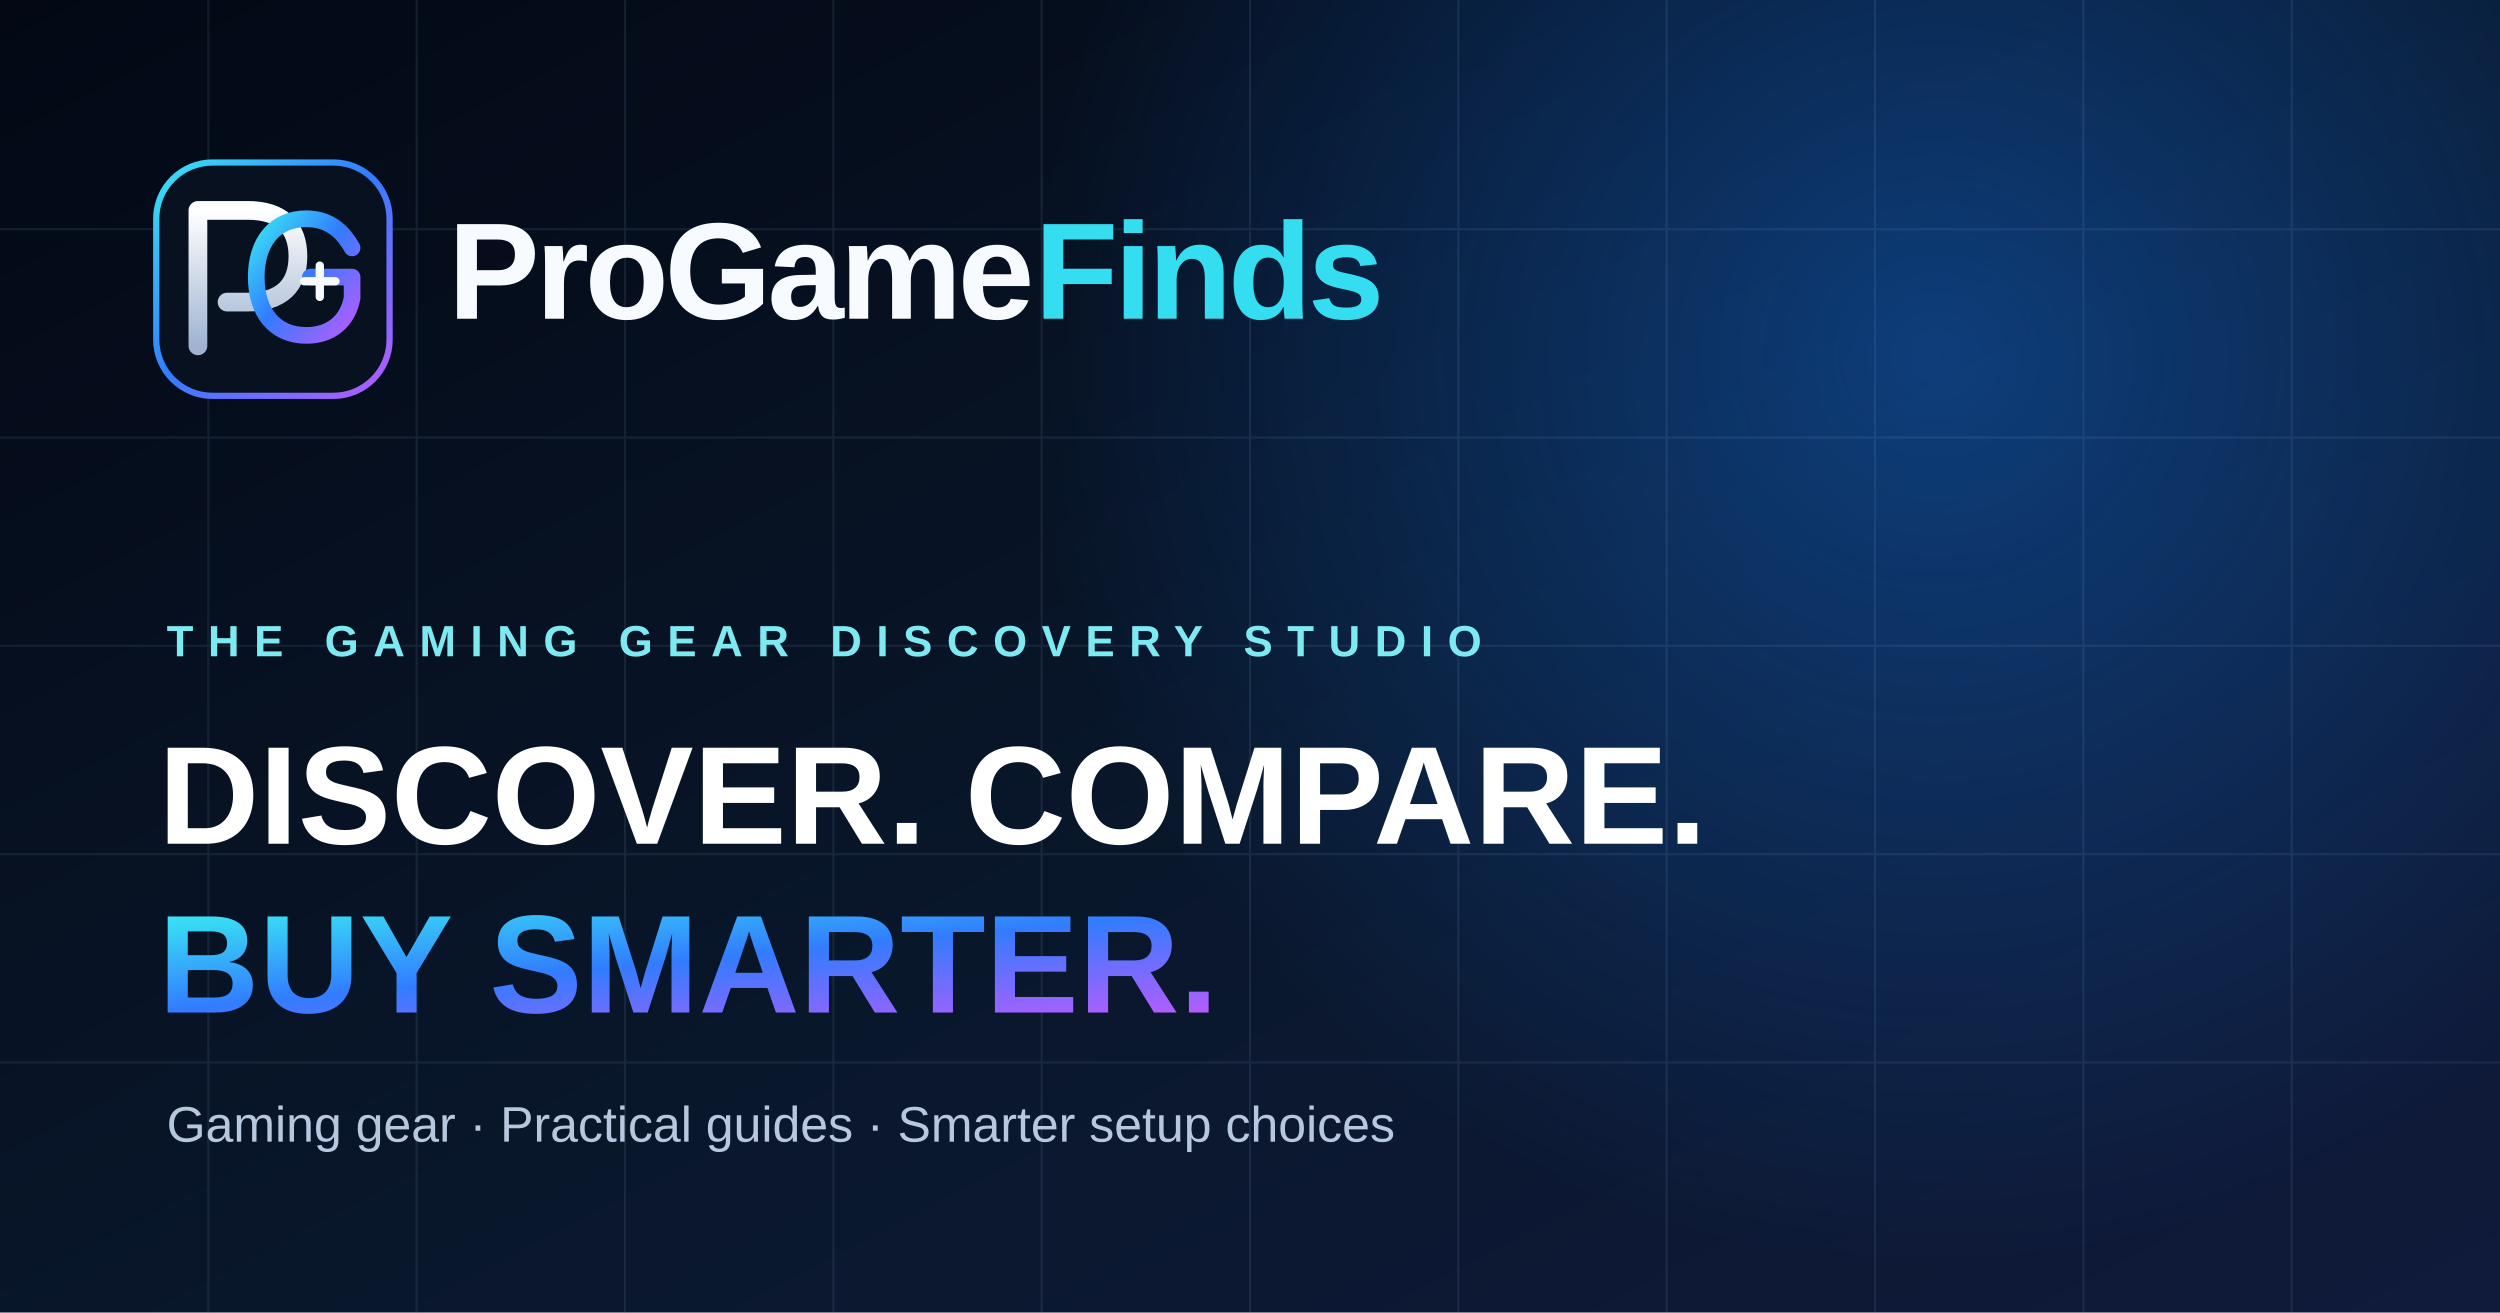
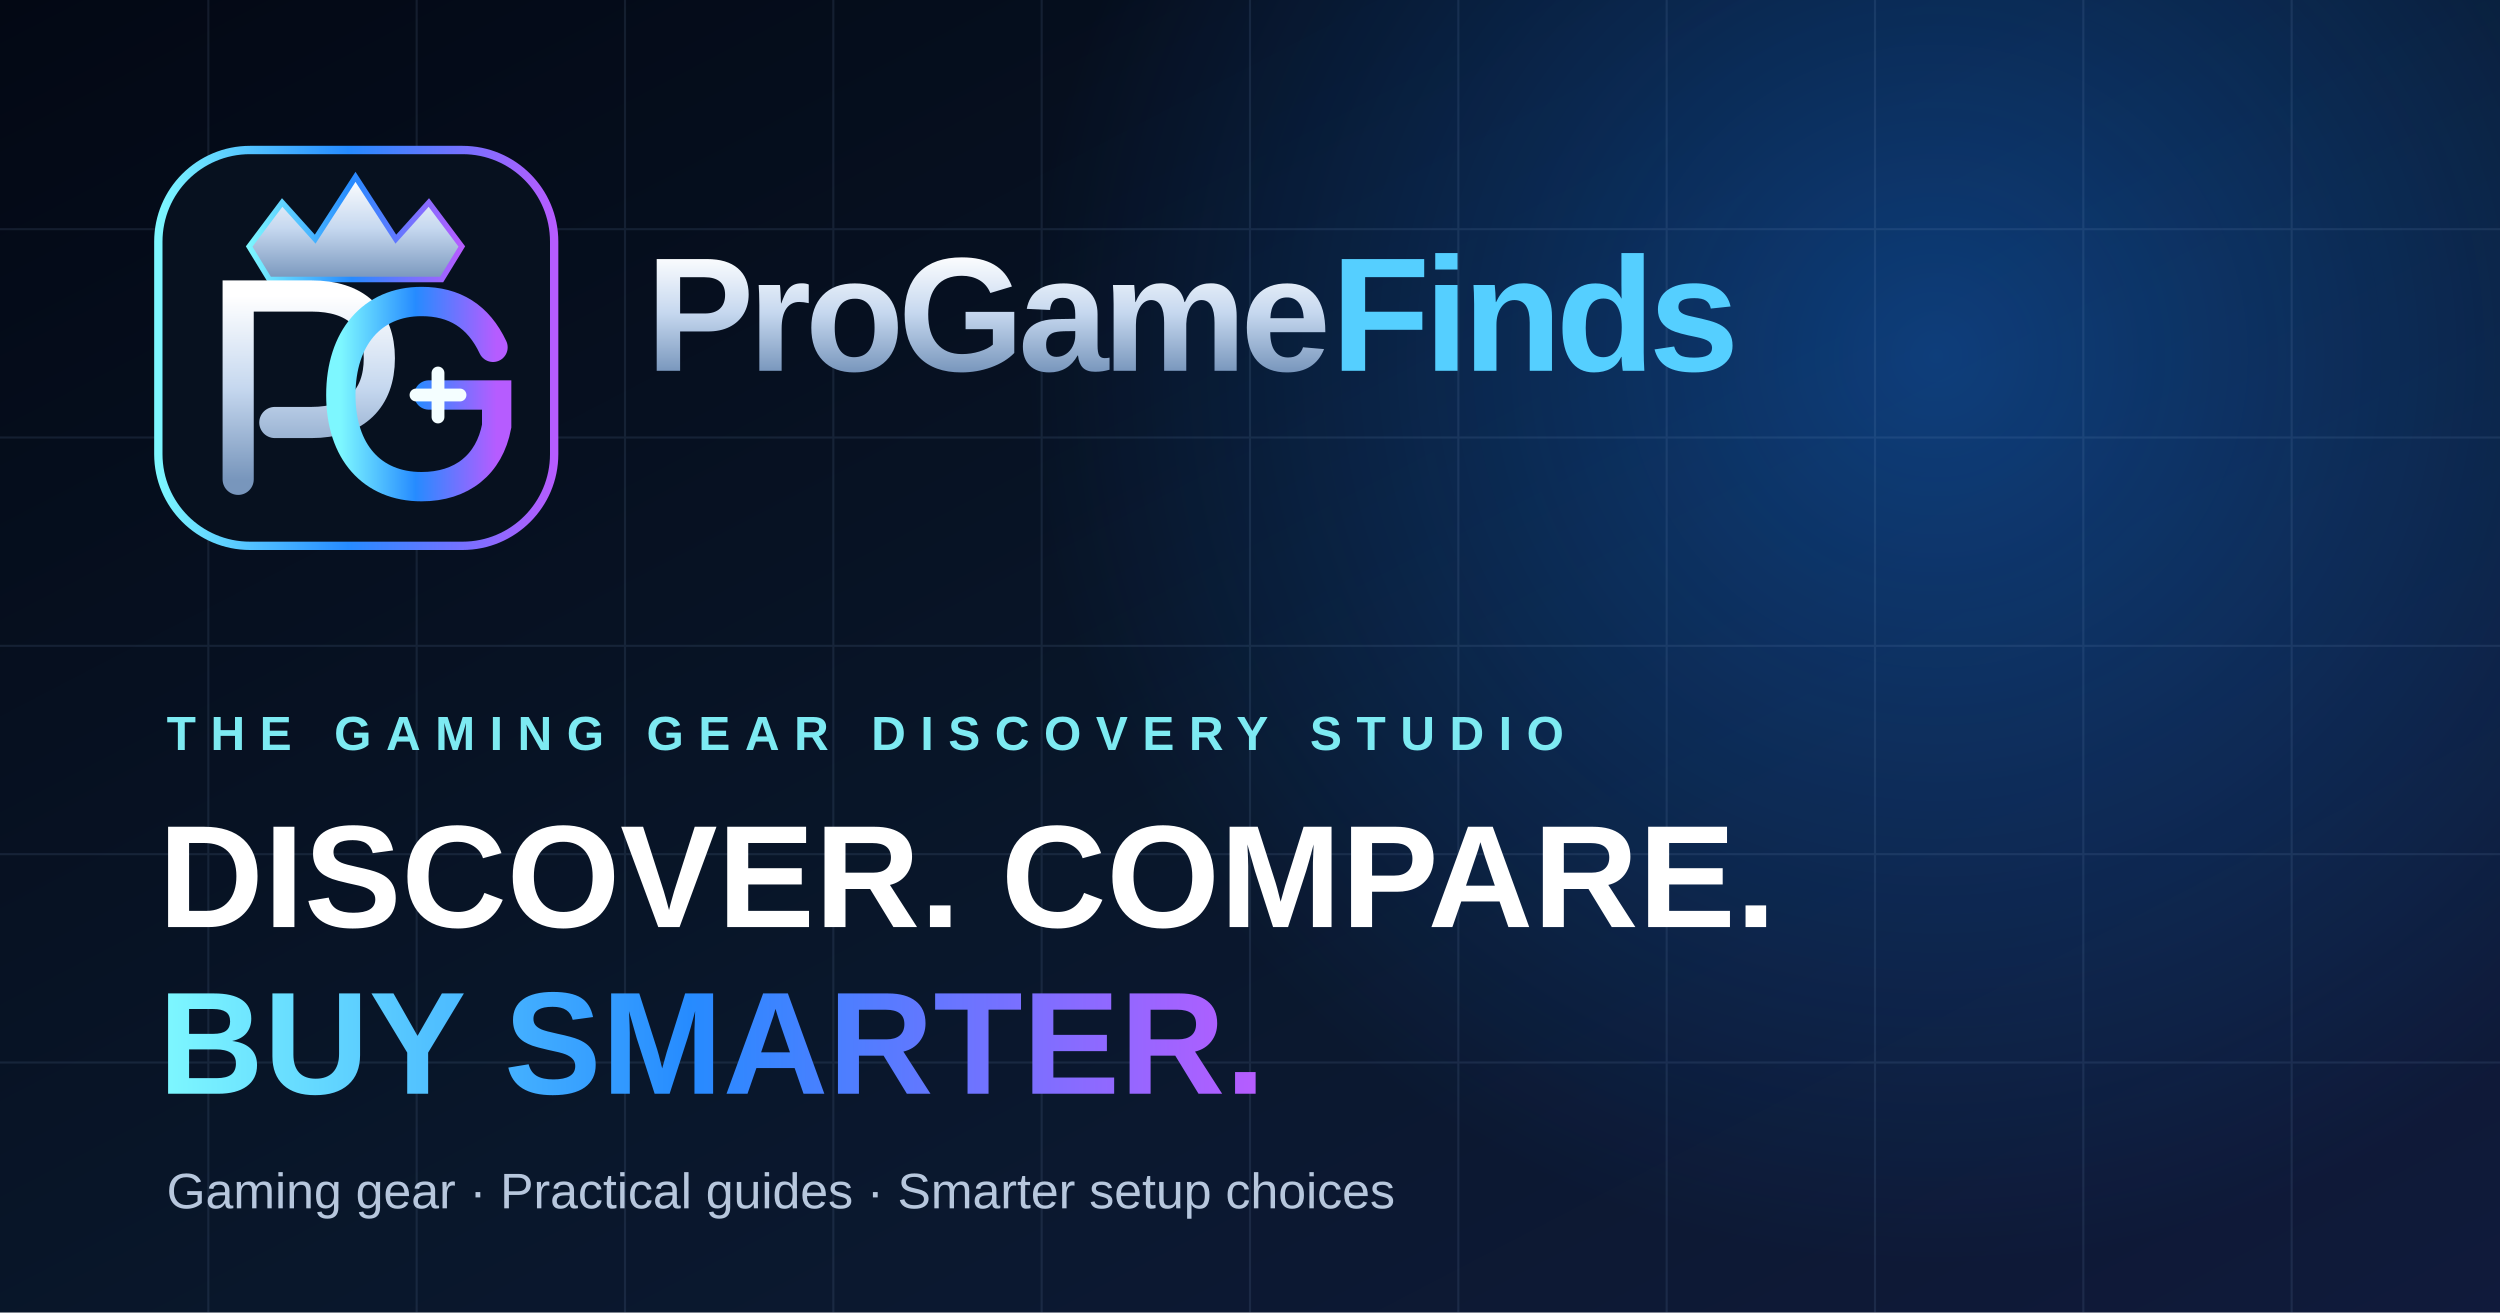
- <svg xmlns="http://www.w3.org/2000/svg" width="1200" height="630" viewBox="0 0 1200 630" role="img" aria-labelledby="title desc">
+ <svg xmlns="http://www.w3.org/2000/svg" width="1200" height="630" viewBox="0 0 1200 630" role="img" aria-labelledby="t d">
  <defs>
    <linearGradient id="bg" x1="0" y1="0" x2="1" y2="1">
      <stop stop-color="#030814" />
      <stop offset=".55" stop-color="#09172B" />
      <stop offset="1" stop-color="#101A3B" />
    </linearGradient>
-     <linearGradient id="accent" x1="0" y1="0" x2="1" y2="1">
-       <stop stop-color="#39E5F4" />
-       <stop offset=".48" stop-color="#327CFF" />
+     <linearGradient id="n">
+       <stop stop-color="#7DF7FF" />
+       <stop offset=".48" stop-color="#268BFF" />
      <stop offset="1" stop-color="#B65CFF" />
    </linearGradient>
-     <linearGradient id="silver" x1="0" y1="0" x2="0" y2="1">
-       <stop stop-color="#FFFFFF" />
-       <stop offset="1" stop-color="#9FB4D1" />
+     <linearGradient id="s" x2="0" y2="1">
+       <stop stop-color="#FFF" />
+       <stop offset=".5" stop-color="#C6D8EF" />
+       <stop offset="1" stop-color="#7896BC" />
    </linearGradient>
-     <radialGradient id="halo">
+     <radialGradient id="h">
      <stop stop-color="#167EFF" stop-opacity=".38" />
      <stop offset="1" stop-color="#167EFF" stop-opacity="0" />
    </radialGradient>
  </defs>
  <rect width="1200" height="630" fill="url(#bg)" />
-   <circle cx="930" cy="170" r="440" fill="url(#halo)" />
+   <circle cx="930" cy="170" r="440" fill="url(#h)" />
  <g opacity=".12" stroke="#8AA9D3">
    <path d="M0 110H1200M0 210H1200M0 310H1200M0 410H1200M0 510H1200" />
    <path d="M100 0V630M200 0V630M300 0V630M400 0V630M500 0V630M600 0V630M700 0V630M800 0V630M900 0V630M1000 0V630M1100 0V630" />
  </g>
-   <rect x="75" y="78" width="112" height="112" rx="27" fill="#07111F" stroke="url(#accent)" stroke-width="3" />
-   <path d="M95 166V101h24c16 0 24 8 24 22s-8 22-24 22h-10" fill="none" stroke="url(#silver)" stroke-width="9" stroke-linecap="round" stroke-linejoin="round" />
-   <path d="M169 119c-5-9-12-14-22-14-15 0-24 11-24 28s9 28 24 28c12 0 20-7 22-18v-10h-20" fill="none" stroke="url(#accent)" stroke-width="8" stroke-linecap="round" stroke-linejoin="round" />
-   <path d="M146 135h15m-7.5-7.5v15" stroke="#F7FBFF" stroke-width="4" stroke-linecap="round" />
-   <text x="215" y="153" fill="#F7FBFF" font-family="Arial,sans-serif" font-size="66" font-weight="800" letter-spacing="-2">ProGame<tspan fill="#35DDF0">Finds</tspan>
+   <rect x="76" y="72" width="190" height="190" rx="44" fill="#07111F" stroke="url(#n)" stroke-width="4" />
+   <g transform="translate(58 62) scale(.88)">
+     <path d="M70 64l18-24 18 20 22-34 22 34 18-20 18 24-11 18H81Z" fill="url(#s)" stroke="url(#n)" stroke-width="3" />
+     <path d="M64 191V91h40c24 0 37 12 37 34s-13 35-37 35H84" fill="none" stroke="url(#s)" stroke-width="17" stroke-linecap="round" />
+     <path d="M203 119c-8-17-21-25-39-25-27 0-44 20-44 51s17 50 44 50c22 0 37-12 41-33v-17h-37" fill="none" stroke="url(#n)" stroke-width="16" stroke-linecap="round" />
+     <path d="M161 145h24m-12-12v24" stroke="#F4FEFF" stroke-width="7" stroke-linecap="round" />
+   </g>
+   <text x="310" y="178" fill="url(#s)" font-family="Arial,sans-serif" font-size="78" font-weight="800" letter-spacing="-3">ProGame<tspan fill="#55CFFF">Finds</tspan>
  </text>
-   <path d="M218 180H1090" stroke="url(#accent)" stroke-width="3" />
-   <text x="80" y="315" fill="#7DEAF2" font-family="Arial,sans-serif" font-size="21" font-weight="700" letter-spacing="7">THE GAMING GEAR DISCOVERY STUDIO</text>
-   <text x="76" y="405" fill="#FFFFFF" font-family="Arial,sans-serif" font-size="67" font-weight="800">DISCOVER. COMPARE.</text>
-   <text x="76" y="486" fill="url(#accent)" font-family="Arial,sans-serif" font-size="67" font-weight="800">BUY SMARTER.</text>
-   <text x="80" y="548" fill="#B7C7DD" font-family="Arial,sans-serif" font-size="24">Gaming gear · Practical guides · Smarter setup choices</text>
-   <path d="M76 582H1124" stroke="url(#accent)" stroke-width="2" opacity=".8" />
+   <path d="M310 210H1090" stroke="url(#n)" stroke-width="4" />
+   <text x="80" y="360" fill="#7DEAF2" font-family="Arial,sans-serif" font-size="23" font-weight="700" letter-spacing="7">THE GAMING GEAR DISCOVERY STUDIO</text>
+   <text x="76" y="445" fill="#FFF" font-family="Arial,sans-serif" font-size="70" font-weight="800">DISCOVER. COMPARE.</text>
+   <text x="76" y="525" fill="url(#n)" font-family="Arial,sans-serif" font-size="70" font-weight="800">BUY SMARTER.</text>
+   <text x="80" y="580" fill="#B7C7DD" font-family="Arial,sans-serif" font-size="24">Gaming gear · Practical guides · Smarter setup choices</text>
</svg>
